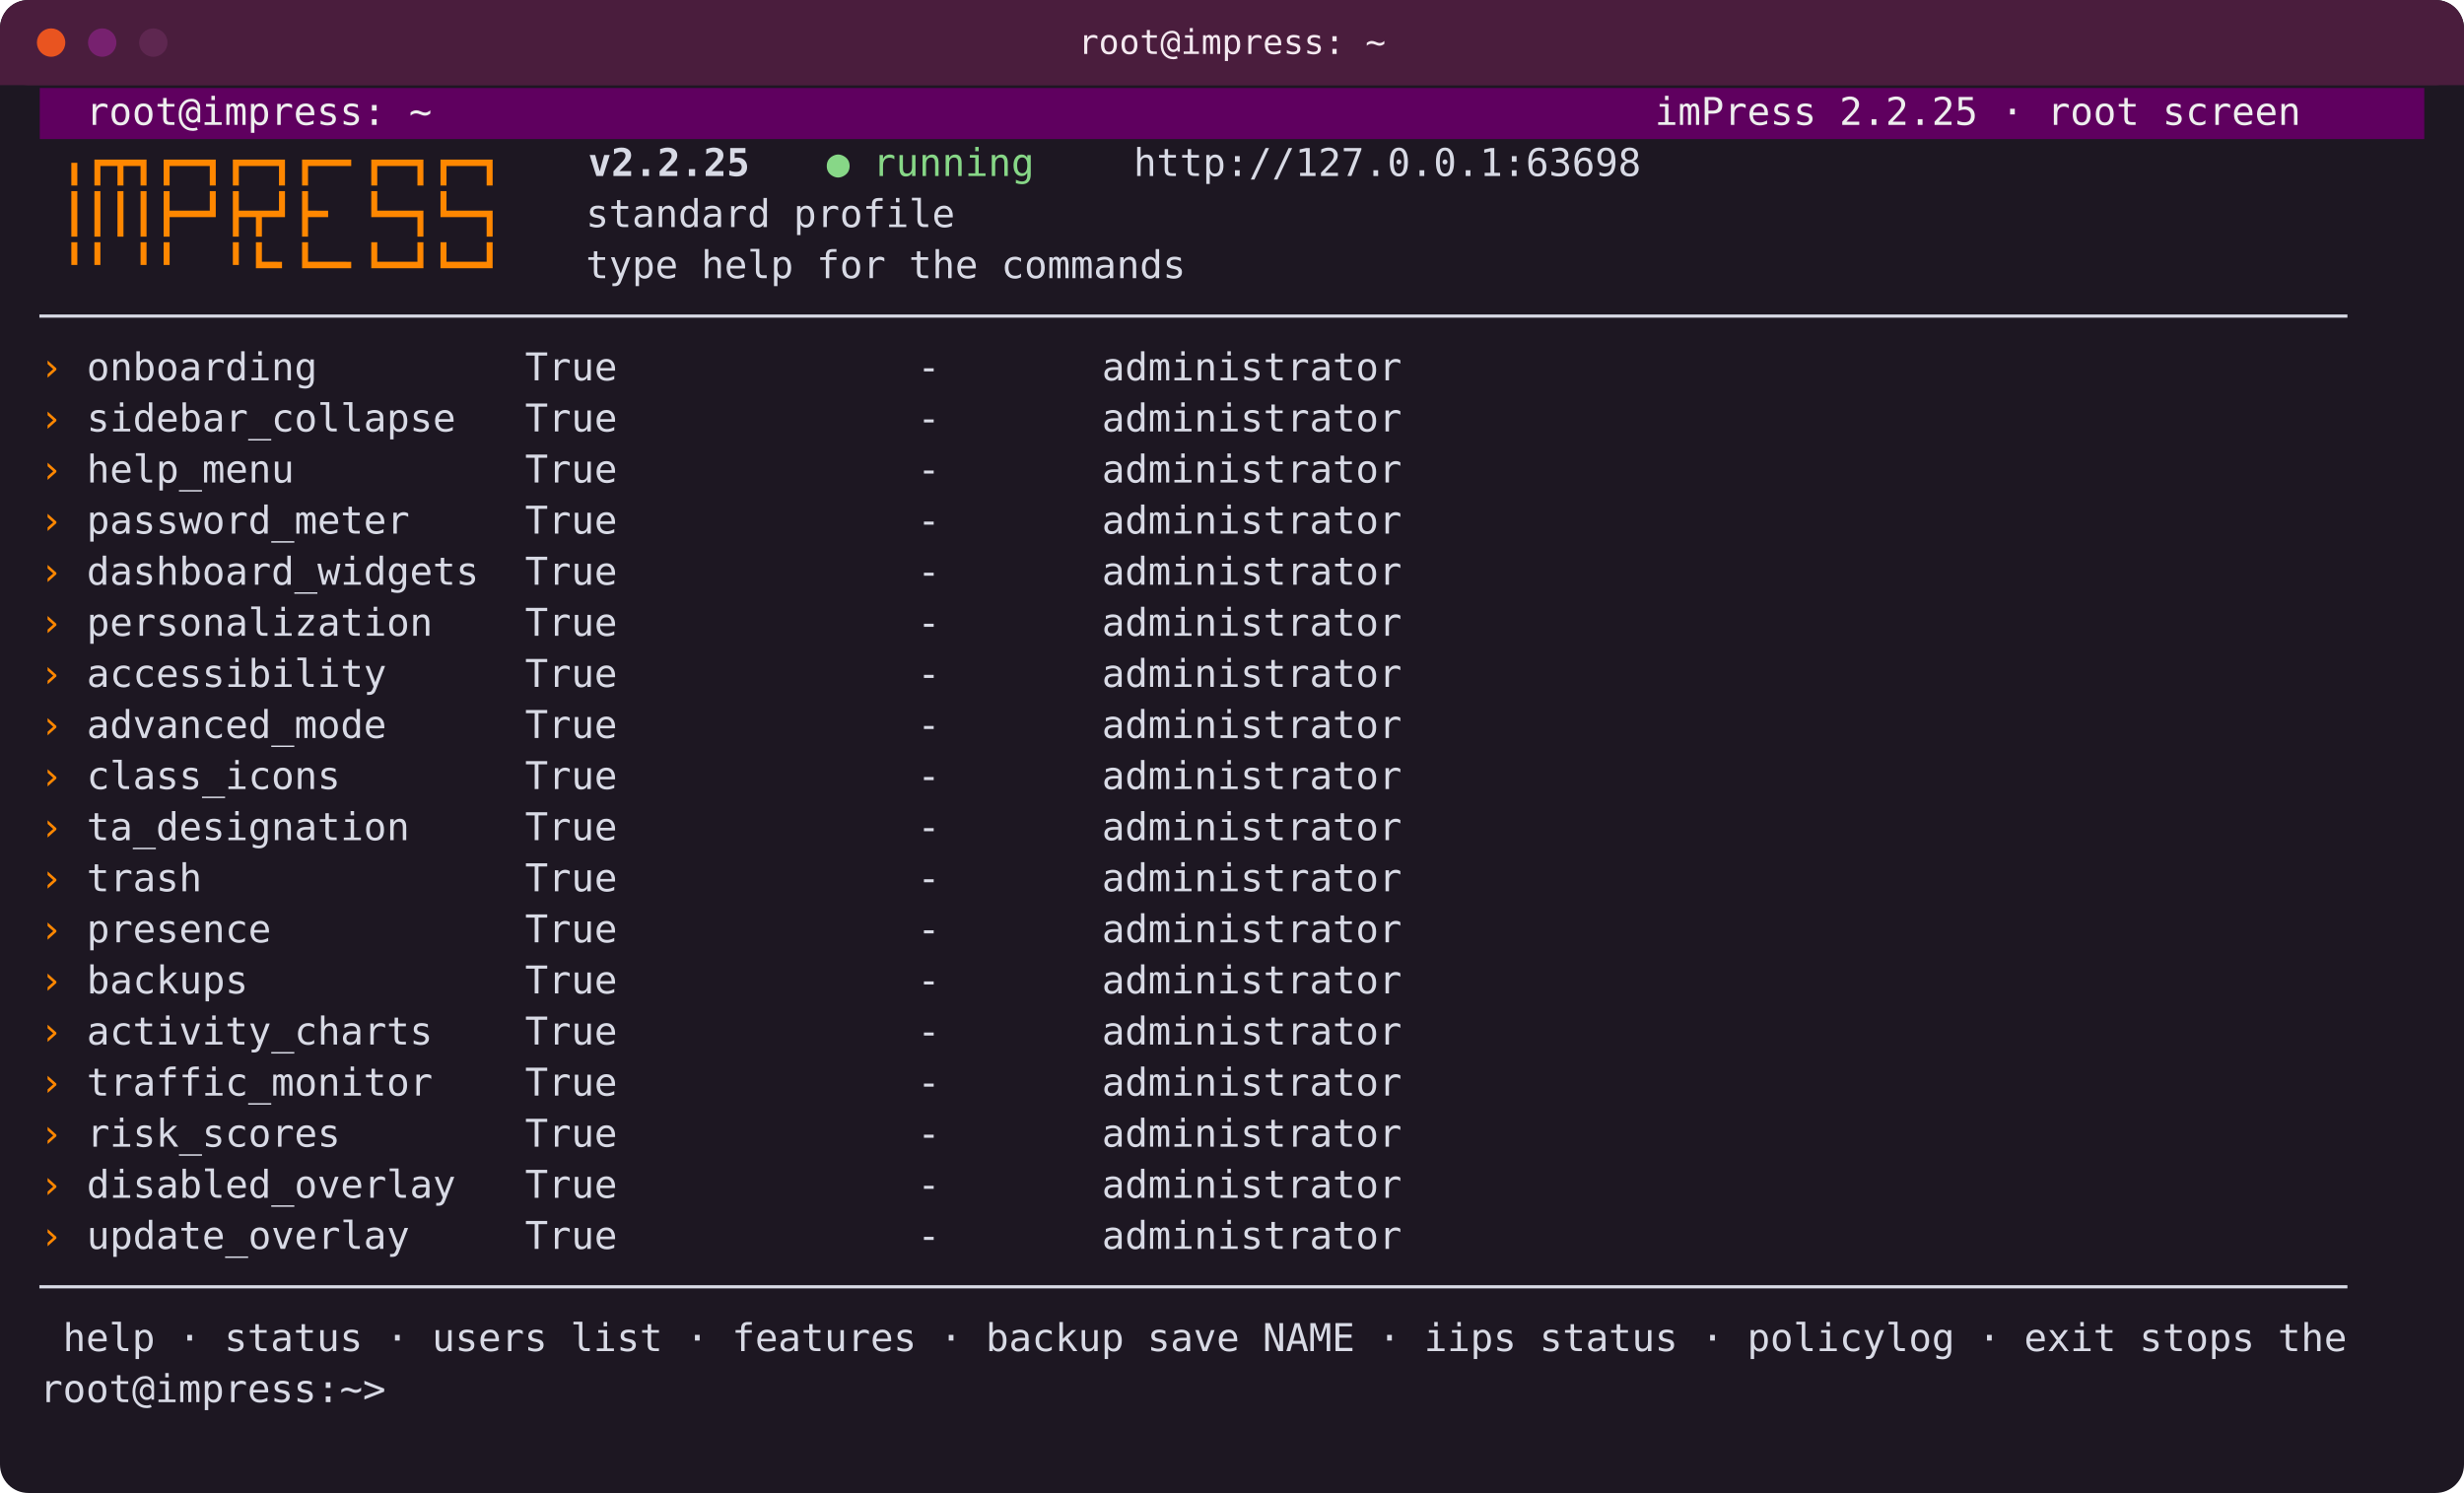
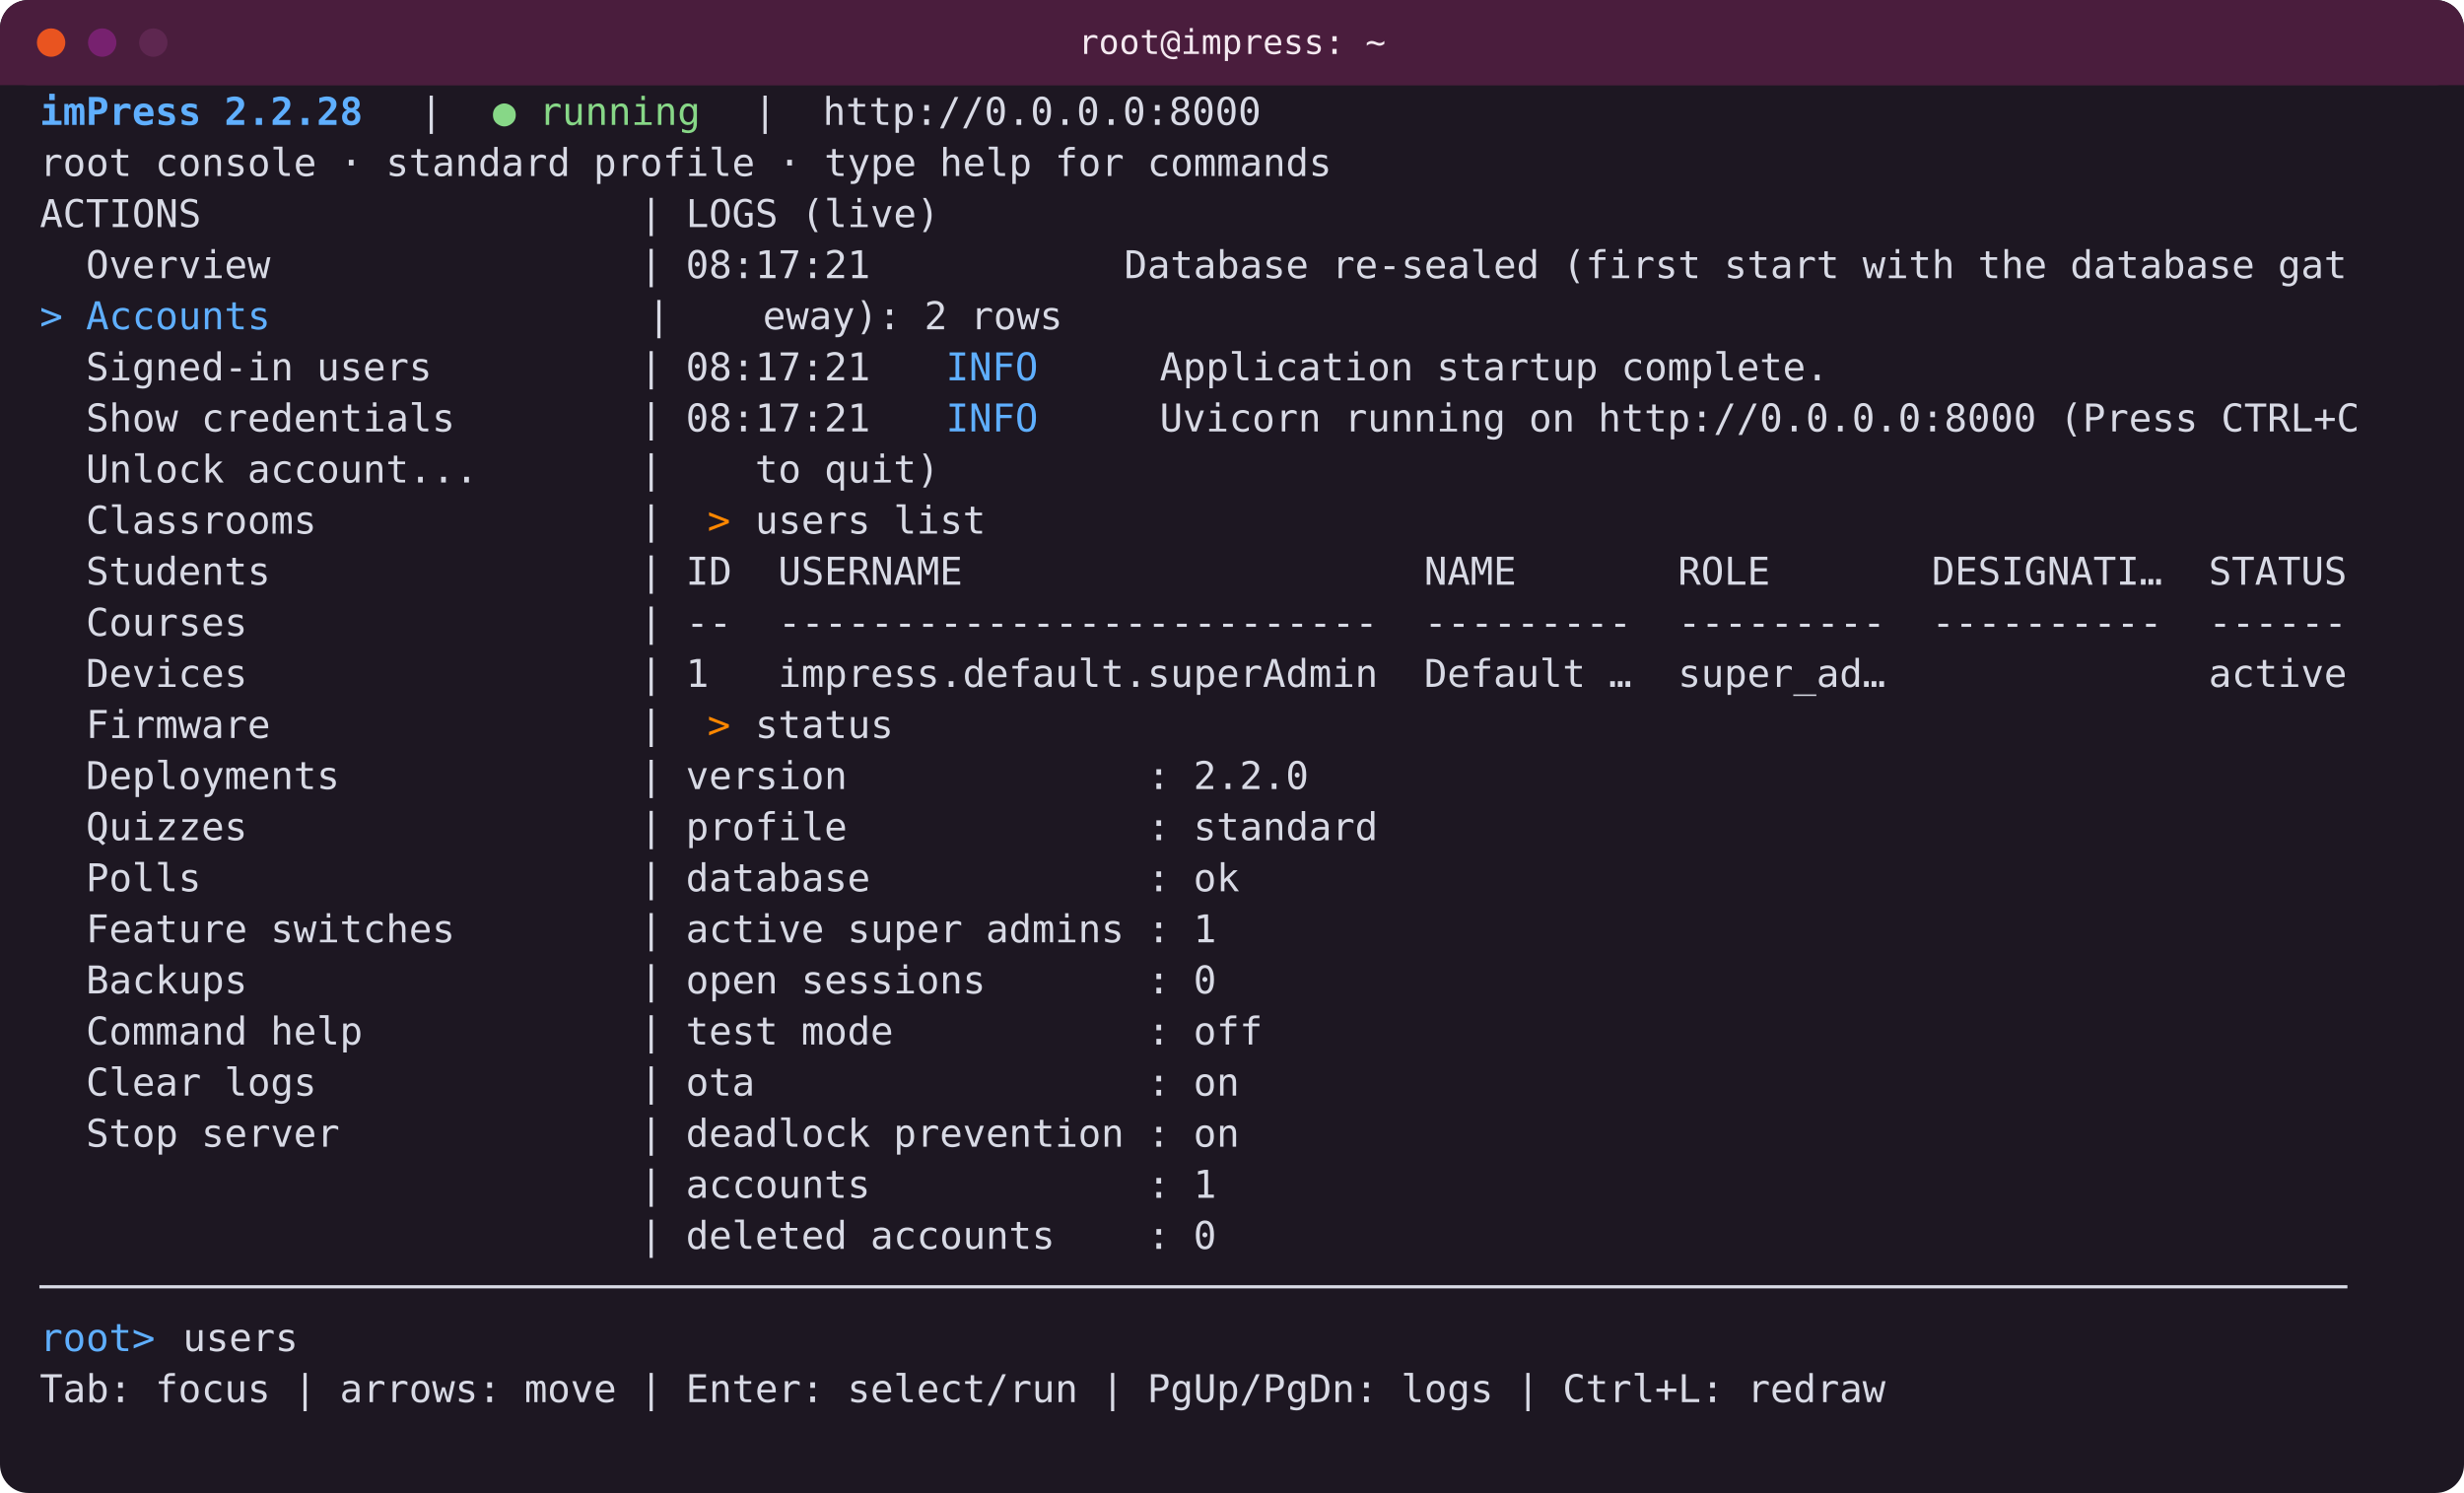
<svg xmlns="http://www.w3.org/2000/svg" viewBox="0 0 868 526" width="868" height="526" font-family="ui-monospace,SFMono-Regular,Menlo,Consolas,monospace" font-size="13.5">
  <rect width="868" height="526" rx="10" fill="#1d1722" />
  <rect width="868" height="30" rx="10" fill="#4a1d3d" />
  <rect y="20" width="868" height="10" fill="#4a1d3d" />
  <circle cx="18" cy="15" r="5" fill="#e95420" />
  <circle cx="36" cy="15" r="5" fill="#77216f" />
  <circle cx="54" cy="15" r="5" fill="#5e2750" />
  <text x="434" y="19" text-anchor="middle" fill="#f4e9f0" font-size="12">root@impress: ~</text>
-   <rect x="14.0" y="31.0" width="840.0" height="18" fill="#5f005f" />
-   <text x="14.0" y="44.0" fill="#eeeeee" xml:space="preserve">  root@impress: ~                                                     imPress 2.2.25 · root screen  </text>
-   <text x="14.0" y="62.0" fill="#ff8700" font-weight="700" xml:space="preserve"> ╻┏┳┓┏━┓┏━┓┏━╸┏━┓┏━┓</text>
-   <text x="207.2" y="62.0" fill="#d8dae5" font-weight="700" xml:space="preserve">v2.2.25</text>
-   <text x="291.2" y="62.0" fill="#87d787" xml:space="preserve">● running</text>
-   <text x="366.8" y="62.0" fill="#d8dae5" xml:space="preserve">    http://127.0.0.1:63698                                </text>
-   <text x="14.0" y="80.0" fill="#ff8700" font-weight="700" xml:space="preserve"> ┃┃┃┃┣━┛┣┳┛┣╸ ┗━┓┗━┓</text>
-   <text x="182.0" y="80.0" fill="#d8dae5" xml:space="preserve">   standard profile                                                             </text>
-   <text x="14.0" y="98.0" fill="#ff8700" font-weight="700" xml:space="preserve"> ╹╹ ╹╹  ╹┗╸┗━╸┗━┛┗━┛</text>
-   <text x="182.0" y="98.0" fill="#d8dae5" xml:space="preserve">   type help for the commands                                                   </text>
-   <text x="14.0" y="116.0" fill="#d8dae5" xml:space="preserve">────────────────────────────────────────────────────────────────────────────────────────────────────</text>
-   <text x="14.0" y="134.0" fill="#ff8700" xml:space="preserve">›</text>
-   <text x="22.4" y="134.0" fill="#d8dae5" xml:space="preserve"> onboarding         True             -       administrator                                         </text>
-   <text x="14.0" y="152.0" fill="#ff8700" xml:space="preserve">›</text>
-   <text x="22.4" y="152.0" fill="#d8dae5" xml:space="preserve"> sidebar_collapse   True             -       administrator                                         </text>
-   <text x="14.0" y="170.0" fill="#ff8700" xml:space="preserve">›</text>
-   <text x="22.4" y="170.0" fill="#d8dae5" xml:space="preserve"> help_menu          True             -       administrator                                         </text>
-   <text x="14.0" y="188.0" fill="#ff8700" xml:space="preserve">›</text>
-   <text x="22.4" y="188.0" fill="#d8dae5" xml:space="preserve"> password_meter     True             -       administrator                                         </text>
-   <text x="14.0" y="206.0" fill="#ff8700" xml:space="preserve">›</text>
-   <text x="22.4" y="206.0" fill="#d8dae5" xml:space="preserve"> dashboard_widgets  True             -       administrator                                         </text>
-   <text x="14.0" y="224.0" fill="#ff8700" xml:space="preserve">›</text>
-   <text x="22.4" y="224.0" fill="#d8dae5" xml:space="preserve"> personalization    True             -       administrator                                         </text>
-   <text x="14.0" y="242.0" fill="#ff8700" xml:space="preserve">›</text>
-   <text x="22.4" y="242.0" fill="#d8dae5" xml:space="preserve"> accessibility      True             -       administrator                                         </text>
-   <text x="14.0" y="260.0" fill="#ff8700" xml:space="preserve">›</text>
-   <text x="22.4" y="260.0" fill="#d8dae5" xml:space="preserve"> advanced_mode      True             -       administrator                                         </text>
-   <text x="14.0" y="278.0" fill="#ff8700" xml:space="preserve">›</text>
-   <text x="22.4" y="278.0" fill="#d8dae5" xml:space="preserve"> class_icons        True             -       administrator                                         </text>
-   <text x="14.0" y="296.0" fill="#ff8700" xml:space="preserve">›</text>
-   <text x="22.4" y="296.0" fill="#d8dae5" xml:space="preserve"> ta_designation     True             -       administrator                                         </text>
-   <text x="14.0" y="314.0" fill="#ff8700" xml:space="preserve">›</text>
-   <text x="22.4" y="314.0" fill="#d8dae5" xml:space="preserve"> trash              True             -       administrator                                         </text>
-   <text x="14.0" y="332.0" fill="#ff8700" xml:space="preserve">›</text>
-   <text x="22.4" y="332.0" fill="#d8dae5" xml:space="preserve"> presence           True             -       administrator                                         </text>
-   <text x="14.0" y="350.0" fill="#ff8700" xml:space="preserve">›</text>
-   <text x="22.4" y="350.0" fill="#d8dae5" xml:space="preserve"> backups            True             -       administrator                                         </text>
-   <text x="14.0" y="368.0" fill="#ff8700" xml:space="preserve">›</text>
-   <text x="22.4" y="368.0" fill="#d8dae5" xml:space="preserve"> activity_charts    True             -       administrator                                         </text>
-   <text x="14.0" y="386.0" fill="#ff8700" xml:space="preserve">›</text>
-   <text x="22.4" y="386.0" fill="#d8dae5" xml:space="preserve"> traffic_monitor    True             -       administrator                                         </text>
-   <text x="14.0" y="404.0" fill="#ff8700" xml:space="preserve">›</text>
-   <text x="22.4" y="404.0" fill="#d8dae5" xml:space="preserve"> risk_scores        True             -       administrator                                         </text>
-   <text x="14.0" y="422.0" fill="#ff8700" xml:space="preserve">›</text>
-   <text x="22.4" y="422.0" fill="#d8dae5" xml:space="preserve"> disabled_overlay   True             -       administrator                                         </text>
-   <text x="14.0" y="440.0" fill="#ff8700" xml:space="preserve">›</text>
-   <text x="22.4" y="440.0" fill="#d8dae5" xml:space="preserve"> update_overlay     True             -       administrator                                         </text>
+   <text x="14.0" y="44.0" fill="#5fafff" font-weight="700" xml:space="preserve">imPress 2.2.28</text>
+   <text x="131.6" y="44.0" fill="#d8dae5" xml:space="preserve">  |  </text>
+   <text x="173.6" y="44.0" fill="#87d787" xml:space="preserve">● running</text>
+   <text x="249.2" y="44.0" fill="#d8dae5" xml:space="preserve">  |  http://0.0.0.0:8000                                                </text>
+   <text x="14.0" y="62.0" fill="#d8dae5" xml:space="preserve">root console · standard profile · type help for commands                                            </text>
+   <text x="14.0" y="80.0" fill="#d8dae5" xml:space="preserve">ACTIONS                   | LOGS (live)                                                             </text>
+   <text x="14.0" y="98.0" fill="#d8dae5" xml:space="preserve">  Overview                | 08:17:21           Database re-sealed (first start with the database gat</text>
+   <text x="14.0" y="116.0" fill="#5fafff" xml:space="preserve">&gt; Accounts</text>
+   <text x="98.0" y="116.0" fill="#d8dae5" xml:space="preserve">                |    eway): 2 rows                                                        </text>
+   <text x="14.0" y="134.0" fill="#d8dae5" xml:space="preserve">  Signed-in users         | 08:17:21  </text>
+   <text x="333.2" y="134.0" fill="#5fafff" xml:space="preserve">INFO    </text>
+   <text x="400.4" y="134.0" fill="#d8dae5" xml:space="preserve"> Application startup complete.                        </text>
+   <text x="14.0" y="152.0" fill="#d8dae5" xml:space="preserve">  Show credentials        | 08:17:21  </text>
+   <text x="333.2" y="152.0" fill="#5fafff" xml:space="preserve">INFO    </text>
+   <text x="400.4" y="152.0" fill="#d8dae5" xml:space="preserve"> Uvicorn running on http://0.0.0.0:8000 (Press CTRL+C </text>
+   <text x="14.0" y="170.0" fill="#d8dae5" xml:space="preserve">  Unlock account...       |    to quit)                                                             </text>
+   <text x="14.0" y="188.0" fill="#d8dae5" xml:space="preserve">  Classrooms              | </text>
+   <text x="249.2" y="188.0" fill="#ff8700" xml:space="preserve">&gt; </text>
+   <text x="266.0" y="188.0" fill="#d8dae5" xml:space="preserve">users list                                                            </text>
+   <text x="14.0" y="206.0" fill="#d8dae5" xml:space="preserve">  Students                | ID  USERNAME                    NAME       ROLE       DESIGNATI…  STATUS</text>
+   <text x="14.0" y="224.0" fill="#d8dae5" xml:space="preserve">  Courses                 | --  --------------------------  ---------  ---------  ----------  ------</text>
+   <text x="14.0" y="242.0" fill="#d8dae5" xml:space="preserve">  Devices                 | 1   impress.default.superAdmin  Default …  super_ad…              active</text>
+   <text x="14.0" y="260.0" fill="#d8dae5" xml:space="preserve">  Firmware                | </text>
+   <text x="249.2" y="260.0" fill="#ff8700" xml:space="preserve">&gt; </text>
+   <text x="266.0" y="260.0" fill="#d8dae5" xml:space="preserve">status                                                                </text>
+   <text x="14.0" y="278.0" fill="#d8dae5" xml:space="preserve">  Deployments             | version             : 2.2.0                                             </text>
+   <text x="14.0" y="296.0" fill="#d8dae5" xml:space="preserve">  Quizzes                 | profile             : standard                                          </text>
+   <text x="14.0" y="314.0" fill="#d8dae5" xml:space="preserve">  Polls                   | database            : ok                                                </text>
+   <text x="14.0" y="332.0" fill="#d8dae5" xml:space="preserve">  Feature switches        | active super admins : 1                                                 </text>
+   <text x="14.0" y="350.0" fill="#d8dae5" xml:space="preserve">  Backups                 | open sessions       : 0                                                 </text>
+   <text x="14.0" y="368.0" fill="#d8dae5" xml:space="preserve">  Command help            | test mode           : off                                               </text>
+   <text x="14.0" y="386.0" fill="#d8dae5" xml:space="preserve">  Clear logs              | ota                 : on                                                </text>
+   <text x="14.0" y="404.0" fill="#d8dae5" xml:space="preserve">  Stop server             | deadlock prevention : on                                                </text>
+   <text x="14.0" y="422.0" fill="#d8dae5" xml:space="preserve">                          | accounts            : 1                                                 </text>
+   <text x="14.0" y="440.0" fill="#d8dae5" xml:space="preserve">                          | deleted accounts    : 0                                                 </text>
  <text x="14.0" y="458.0" fill="#d8dae5" xml:space="preserve">────────────────────────────────────────────────────────────────────────────────────────────────────</text>
-   <text x="14.0" y="476.0" fill="#d8dae5" xml:space="preserve"> help · status · users list · features · backup save NAME · iips status · policylog · exit stops the</text>
-   <text x="14.0" y="494.0" fill="#d8dae5" xml:space="preserve">root@impress:~&gt;                                                                                     </text>
+   <text x="14.0" y="476.0" fill="#5fafff" xml:space="preserve">root&gt; </text>
+   <text x="64.4" y="476.0" fill="#d8dae5" xml:space="preserve">users                                                                                         </text>
+   <text x="14.0" y="494.0" fill="#d8dae5" xml:space="preserve">Tab: focus | arrows: move | Enter: select/run | PgUp/PgDn: logs | Ctrl+L: redraw                    </text>
</svg>
